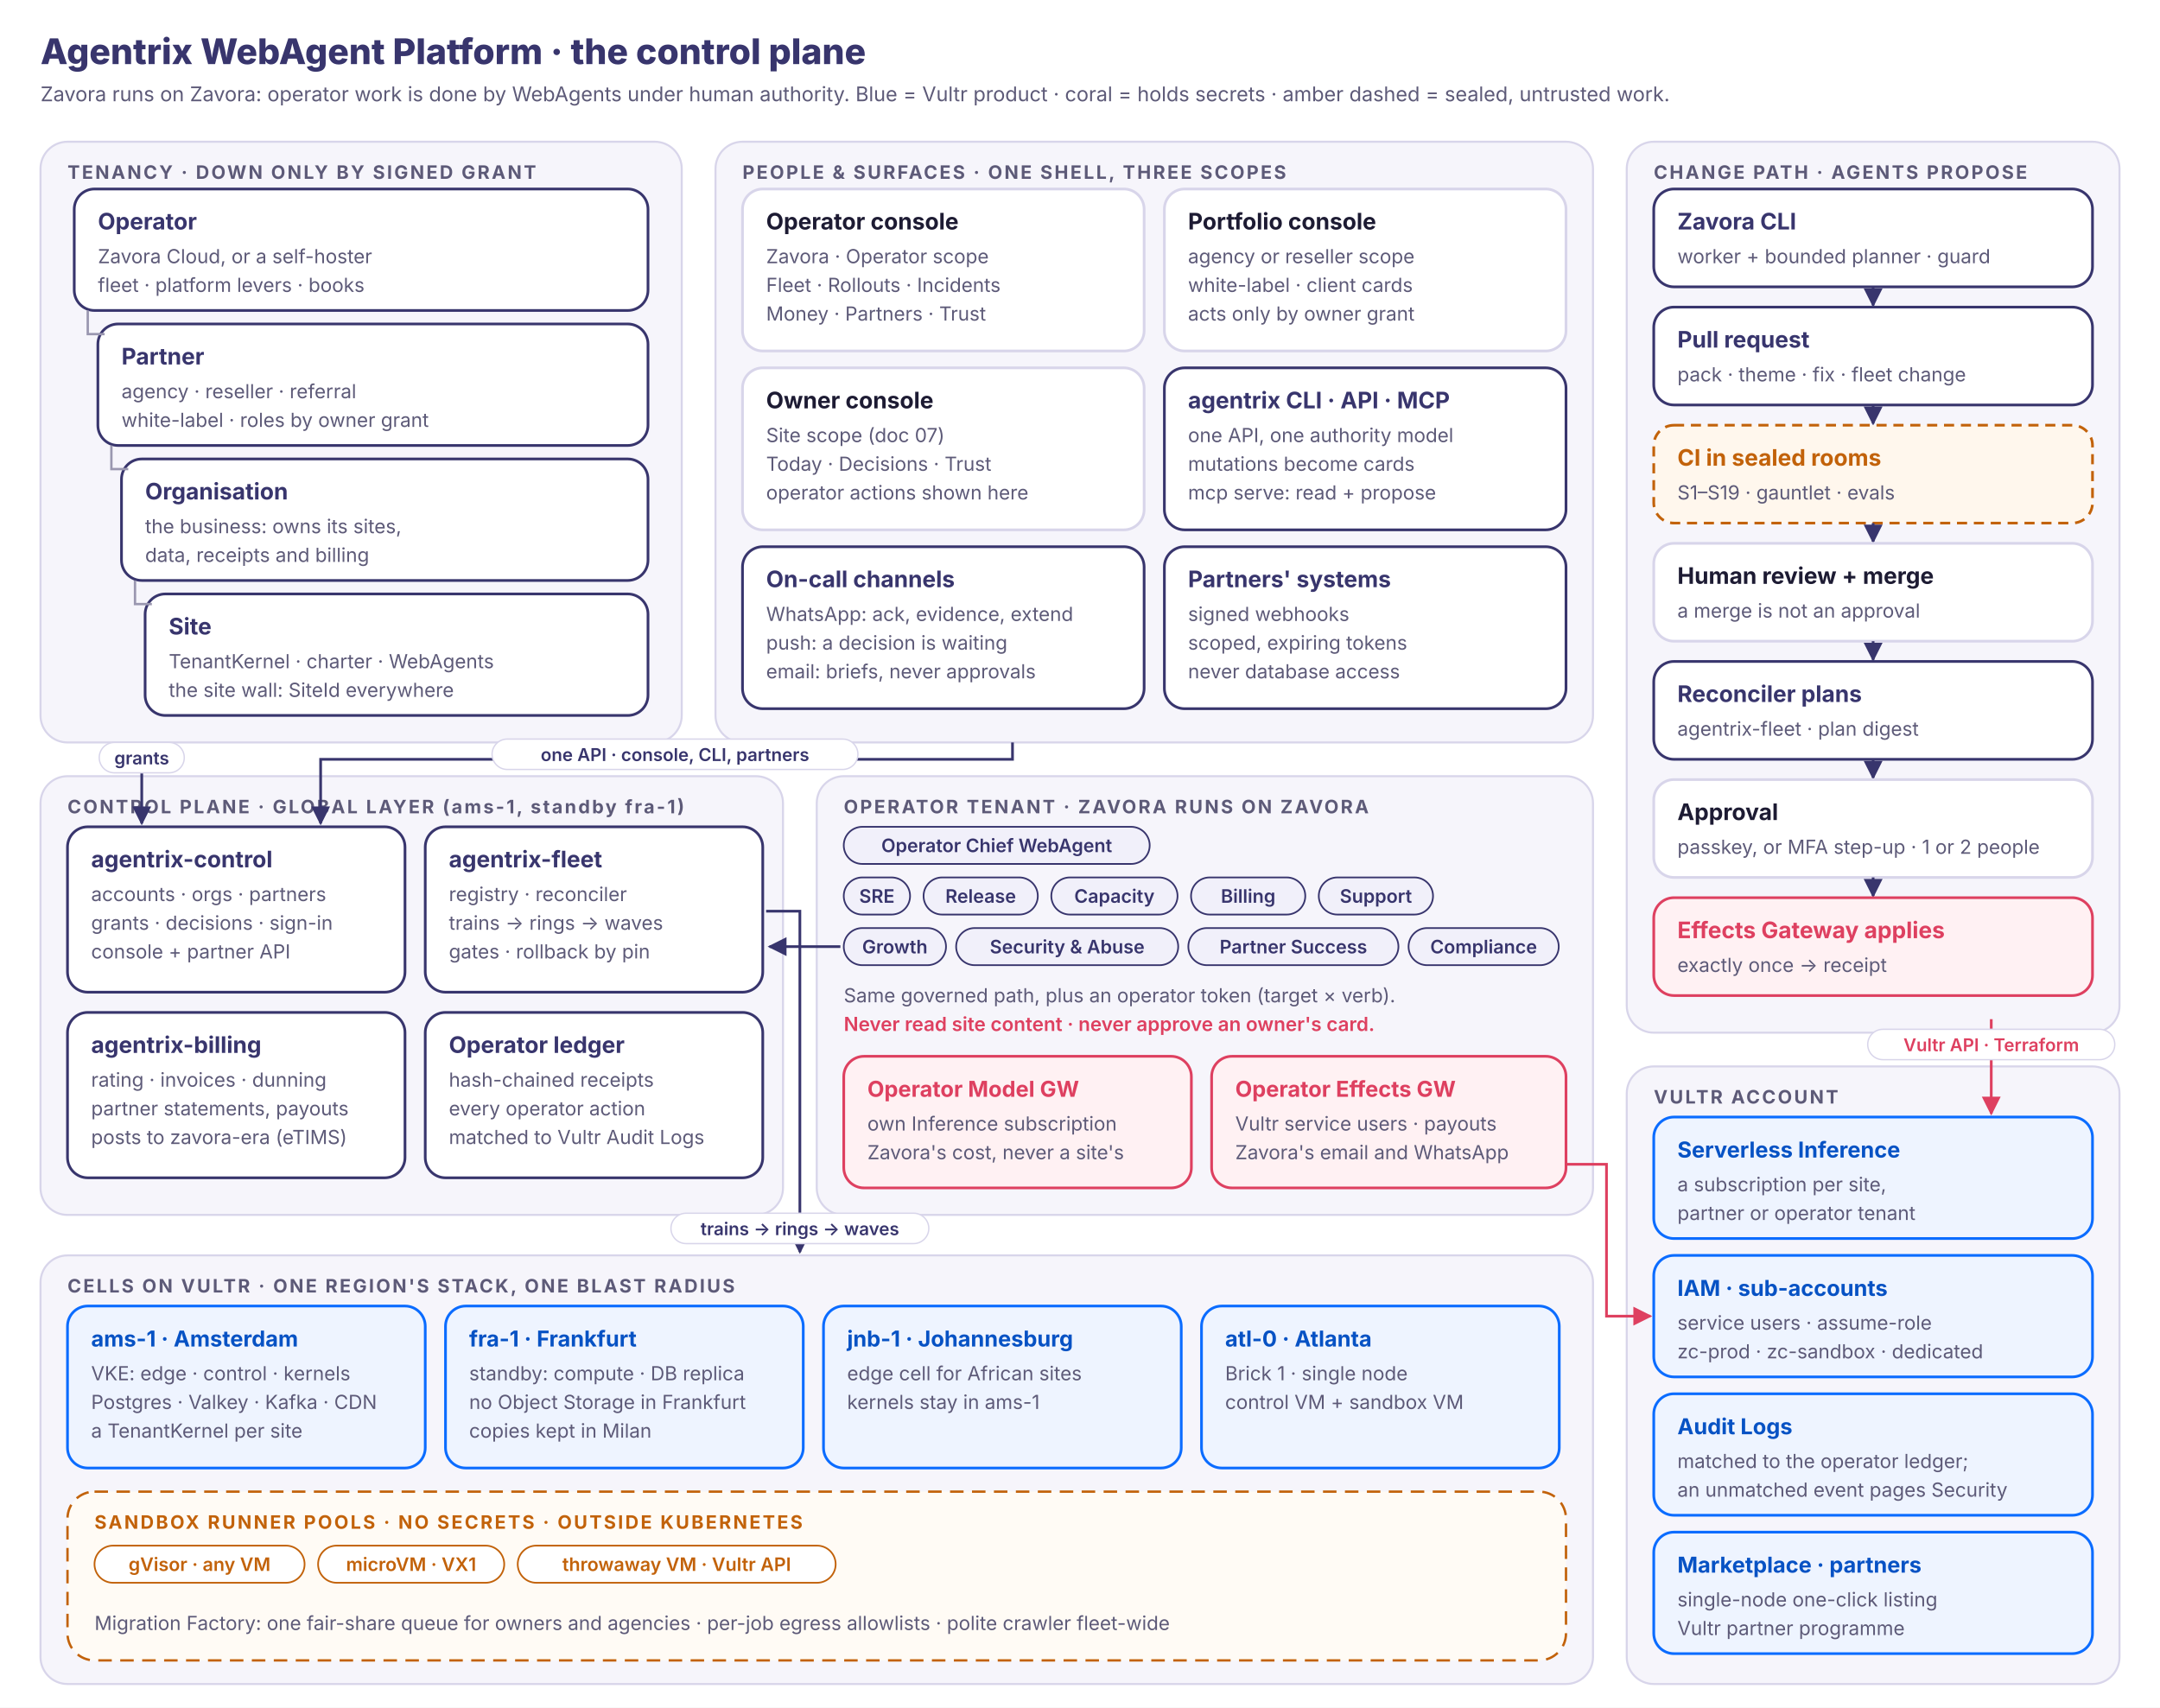
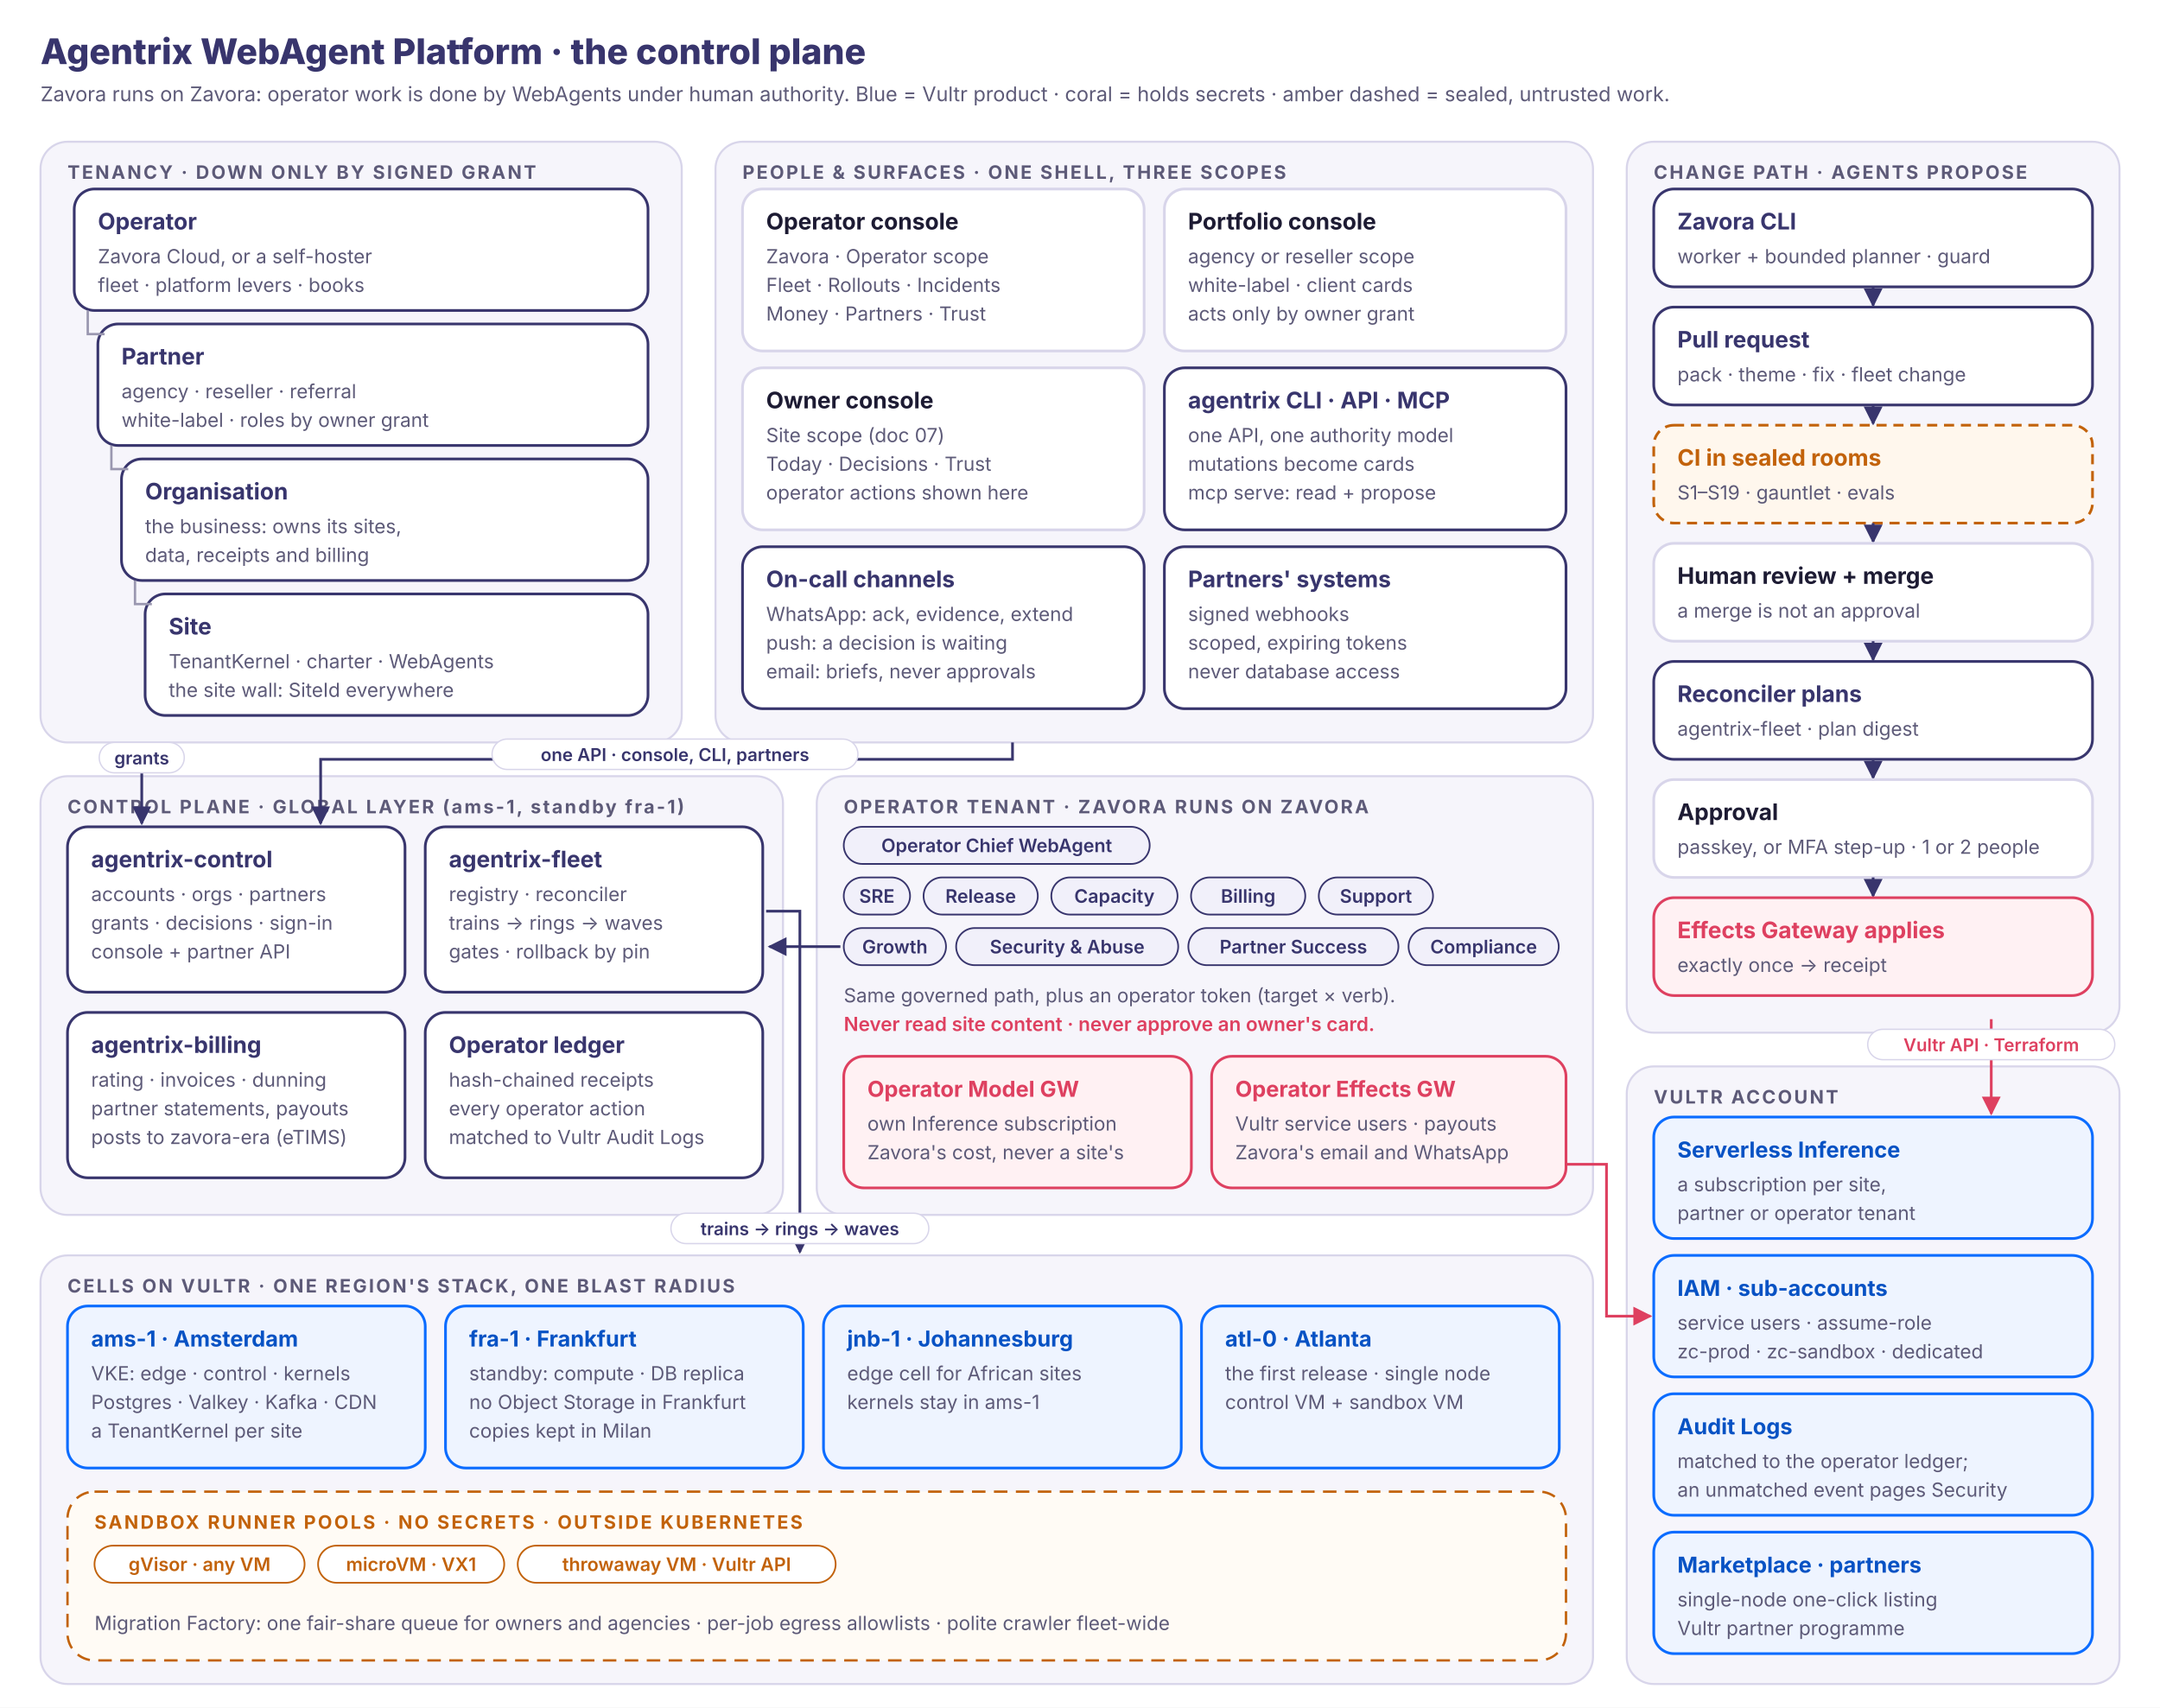
<svg xmlns="http://www.w3.org/2000/svg" viewBox="0 0 1280 1012" width="1280" height="1012" role="img" aria-labelledby="t d">
  <defs>
    <marker id="a" viewBox="0 0 10 10" refX="9" refY="5" markerWidth="7" markerHeight="7" orient="auto-start-reverse">
      <path d="M0,0 L10,5 L0,10 z" fill="#38356d" />
    </marker>
    <marker id="ac" viewBox="0 0 10 10" refX="9" refY="5" markerWidth="7" markerHeight="7" orient="auto-start-reverse">
      <path d="M0,0 L10,5 L0,10 z" fill="#de4060" />
    </marker>
    <marker id="aa" viewBox="0 0 10 10" refX="9" refY="5" markerWidth="7" markerHeight="7" orient="auto-start-reverse">
      <path d="M0,0 L10,5 L0,10 z" fill="#c2620a" />
    </marker>
  </defs>
  <rect width="1280" height="1012" fill="#ffffff" />
  <g font-family="Inter, 'DM Sans', system-ui, -apple-system, 'Segoe UI', Roboto, sans-serif" fill="#1d1b33">
    <text x="24" y="38" font-size="21" font-weight="800" fill="#38356d" text-anchor="start">Agentrix WebAgent Platform · the control plane</text>
    <text x="24" y="60" font-size="12" font-weight="400" fill="#5d5a78" text-anchor="start">Zavora runs on Zavora: operator work is done by WebAgents under human authority. Blue = Vultr product · coral = holds secrets · amber dashed = sealed, untrusted work.</text>
    <rect x="24" y="84" width="380" height="356" rx="16" fill="#f6f5fb" stroke="#d8d5ea" stroke-width="1.2" />
    <text x="40" y="106" font-size="11" font-weight="700" fill="#5d5a78" text-anchor="start" letter-spacing="1.2">TENANCY · DOWN ONLY BY SIGNED GRANT</text>
    <rect x="44" y="112" width="340" height="72" rx="12" fill="#ffffff" stroke="#38356d" stroke-width="1.6" />
    <text x="58" y="136" font-size="13.5" font-weight="700" fill="#38356d" text-anchor="start">Operator</text>
    <text x="58" y="156" font-size="11.5" font-weight="400" fill="#5d5a78" text-anchor="start">Zavora Cloud, or a self-hoster</text>
    <text x="58" y="173" font-size="11.5" font-weight="400" fill="#5d5a78" text-anchor="start">fleet · platform levers · books</text>
    <rect x="58" y="192" width="326" height="72" rx="12" fill="#ffffff" stroke="#38356d" stroke-width="1.6" />
    <text x="72" y="216" font-size="13.5" font-weight="700" fill="#38356d" text-anchor="start">Partner</text>
    <text x="72" y="236" font-size="11.5" font-weight="400" fill="#5d5a78" text-anchor="start">agency · reseller · referral</text>
    <text x="72" y="253" font-size="11.5" font-weight="400" fill="#5d5a78" text-anchor="start">white-label · roles by owner grant</text>
    <rect x="72" y="272" width="312" height="72" rx="12" fill="#ffffff" stroke="#38356d" stroke-width="1.6" />
    <text x="86" y="296" font-size="13.5" font-weight="700" fill="#38356d" text-anchor="start">Organisation</text>
    <text x="86" y="316" font-size="11.5" font-weight="400" fill="#5d5a78" text-anchor="start">the business: owns its sites,</text>
    <text x="86" y="333" font-size="11.5" font-weight="400" fill="#5d5a78" text-anchor="start">data, receipts and billing</text>
    <rect x="86" y="352" width="298" height="72" rx="12" fill="#ffffff" stroke="#38356d" stroke-width="1.6" />
    <text x="100" y="376" font-size="13.5" font-weight="700" fill="#38356d" text-anchor="start">Site</text>
    <text x="100" y="396" font-size="11.5" font-weight="400" fill="#5d5a78" text-anchor="start">TenantKernel · charter · WebAgents</text>
    <text x="100" y="413" font-size="11.5" font-weight="400" fill="#5d5a78" text-anchor="start">the site wall: SiteId everywhere</text>
    <path d="M52,184 V198 H62" fill="none" stroke="#9a97b0" stroke-width="1.4" />
    <path d="M66,264 V278 H76" fill="none" stroke="#9a97b0" stroke-width="1.4" />
    <path d="M80,344 V358 H90" fill="none" stroke="#9a97b0" stroke-width="1.4" />
    <rect x="424" y="84" width="520" height="356" rx="16" fill="#f6f5fb" stroke="#d8d5ea" stroke-width="1.2" />
    <text x="440" y="106" font-size="11" font-weight="700" fill="#5d5a78" text-anchor="start" letter-spacing="1.2">PEOPLE &amp; SURFACES · ONE SHELL, THREE SCOPES</text>
    <rect x="440" y="112" width="238" height="96" rx="12" fill="#ffffff" stroke="#d8d5ea" stroke-width="1.6" />
    <text x="454" y="136" font-size="13.5" font-weight="700" fill="#1d1b33" text-anchor="start">Operator console</text>
    <text x="454" y="156" font-size="11.5" font-weight="400" fill="#5d5a78" text-anchor="start">Zavora · Operator scope</text>
    <text x="454" y="173" font-size="11.5" font-weight="400" fill="#5d5a78" text-anchor="start">Fleet · Rollouts · Incidents</text>
    <text x="454" y="190" font-size="11.5" font-weight="400" fill="#5d5a78" text-anchor="start">Money · Partners · Trust</text>
    <rect x="690" y="112" width="238" height="96" rx="12" fill="#ffffff" stroke="#d8d5ea" stroke-width="1.6" />
    <text x="704" y="136" font-size="13.5" font-weight="700" fill="#1d1b33" text-anchor="start">Portfolio console</text>
    <text x="704" y="156" font-size="11.5" font-weight="400" fill="#5d5a78" text-anchor="start">agency or reseller scope</text>
    <text x="704" y="173" font-size="11.5" font-weight="400" fill="#5d5a78" text-anchor="start">white-label · client cards</text>
    <text x="704" y="190" font-size="11.5" font-weight="400" fill="#5d5a78" text-anchor="start">acts only by owner grant</text>
    <rect x="440" y="218" width="238" height="96" rx="12" fill="#ffffff" stroke="#d8d5ea" stroke-width="1.6" />
    <text x="454" y="242" font-size="13.5" font-weight="700" fill="#1d1b33" text-anchor="start">Owner console</text>
    <text x="454" y="262" font-size="11.5" font-weight="400" fill="#5d5a78" text-anchor="start">Site scope (doc 07)</text>
    <text x="454" y="279" font-size="11.5" font-weight="400" fill="#5d5a78" text-anchor="start">Today · Decisions · Trust</text>
    <text x="454" y="296" font-size="11.5" font-weight="400" fill="#5d5a78" text-anchor="start">operator actions shown here</text>
    <rect x="690" y="218" width="238" height="96" rx="12" fill="#ffffff" stroke="#38356d" stroke-width="1.6" />
    <text x="704" y="242" font-size="13.5" font-weight="700" fill="#38356d" text-anchor="start">agentrix CLI · API · MCP</text>
    <text x="704" y="262" font-size="11.5" font-weight="400" fill="#5d5a78" text-anchor="start">one API, one authority model</text>
    <text x="704" y="279" font-size="11.5" font-weight="400" fill="#5d5a78" text-anchor="start">mutations become cards</text>
    <text x="704" y="296" font-size="11.5" font-weight="400" fill="#5d5a78" text-anchor="start">mcp serve: read + propose</text>
    <rect x="440" y="324" width="238" height="96" rx="12" fill="#ffffff" stroke="#38356d" stroke-width="1.6" />
    <text x="454" y="348" font-size="13.5" font-weight="700" fill="#38356d" text-anchor="start">On-call channels</text>
    <text x="454" y="368" font-size="11.5" font-weight="400" fill="#5d5a78" text-anchor="start">WhatsApp: ack, evidence, extend</text>
    <text x="454" y="385" font-size="11.5" font-weight="400" fill="#5d5a78" text-anchor="start">push: a decision is waiting</text>
    <text x="454" y="402" font-size="11.5" font-weight="400" fill="#5d5a78" text-anchor="start">email: briefs, never approvals</text>
    <rect x="690" y="324" width="238" height="96" rx="12" fill="#ffffff" stroke="#38356d" stroke-width="1.6" />
    <text x="704" y="348" font-size="13.5" font-weight="700" fill="#38356d" text-anchor="start">Partners' systems</text>
    <text x="704" y="368" font-size="11.5" font-weight="400" fill="#5d5a78" text-anchor="start">signed webhooks</text>
    <text x="704" y="385" font-size="11.5" font-weight="400" fill="#5d5a78" text-anchor="start">scoped, expiring tokens</text>
    <text x="704" y="402" font-size="11.5" font-weight="400" fill="#5d5a78" text-anchor="start">never database access</text>
    <rect x="964" y="84" width="292" height="528" rx="16" fill="#f6f5fb" stroke="#d8d5ea" stroke-width="1.2" />
    <text x="980" y="106" font-size="11" font-weight="700" fill="#5d5a78" text-anchor="start" letter-spacing="1.2">CHANGE PATH · AGENTS PROPOSE</text>
    <rect x="980" y="112" width="260" height="58" rx="12" fill="#ffffff" stroke="#38356d" stroke-width="1.6" />
    <text x="994" y="136" font-size="13.5" font-weight="700" fill="#38356d" text-anchor="start">Zavora CLI</text>
    <text x="994" y="156" font-size="11.5" font-weight="400" fill="#5d5a78" text-anchor="start">worker + bounded planner · guard</text>
    <path d="M1110,170 V181" fill="none" stroke="#38356d" stroke-width="1.6" marker-end="url(#a)" />
    <rect x="980" y="182" width="260" height="58" rx="12" fill="#ffffff" stroke="#38356d" stroke-width="1.6" />
    <text x="994" y="206" font-size="13.5" font-weight="700" fill="#38356d" text-anchor="start">Pull request</text>
    <text x="994" y="226" font-size="11.5" font-weight="400" fill="#5d5a78" text-anchor="start">pack · theme · fix · fleet change</text>
    <path d="M1110,240 V251" fill="none" stroke="#38356d" stroke-width="1.6" marker-end="url(#a)" />
    <rect x="980" y="252" width="260" height="58" rx="12" fill="#fff7ed" stroke="#c2620a" stroke-width="1.6" stroke-dasharray="6 4" />
    <text x="994" y="276" font-size="13.5" font-weight="700" fill="#c2620a" text-anchor="start">CI in sealed rooms</text>
    <text x="994" y="296" font-size="11.5" font-weight="400" fill="#5d5a78" text-anchor="start">S1–S19 · gauntlet · evals</text>
    <path d="M1110,310 V321" fill="none" stroke="#38356d" stroke-width="1.6" marker-end="url(#a)" />
    <rect x="980" y="322" width="260" height="58" rx="12" fill="#ffffff" stroke="#d8d5ea" stroke-width="1.6" />
    <text x="994" y="346" font-size="13.5" font-weight="700" fill="#1d1b33" text-anchor="start">Human review + merge</text>
    <text x="994" y="366" font-size="11.5" font-weight="400" fill="#5d5a78" text-anchor="start">a merge is not an approval</text>
    <path d="M1110,380 V391" fill="none" stroke="#38356d" stroke-width="1.6" marker-end="url(#a)" />
    <rect x="980" y="392" width="260" height="58" rx="12" fill="#ffffff" stroke="#38356d" stroke-width="1.6" />
    <text x="994" y="416" font-size="13.5" font-weight="700" fill="#38356d" text-anchor="start">Reconciler plans</text>
    <text x="994" y="436" font-size="11.5" font-weight="400" fill="#5d5a78" text-anchor="start">agentrix-fleet · plan digest</text>
    <path d="M1110,450 V461" fill="none" stroke="#38356d" stroke-width="1.6" marker-end="url(#a)" />
    <rect x="980" y="462" width="260" height="58" rx="12" fill="#ffffff" stroke="#d8d5ea" stroke-width="1.6" />
    <text x="994" y="486" font-size="13.5" font-weight="700" fill="#1d1b33" text-anchor="start">Approval</text>
    <text x="994" y="506" font-size="11.5" font-weight="400" fill="#5d5a78" text-anchor="start">passkey, or MFA step-up · 1 or 2 people</text>
    <path d="M1110,520 V531" fill="none" stroke="#38356d" stroke-width="1.6" marker-end="url(#a)" />
    <rect x="980" y="532" width="260" height="58" rx="12" fill="#fff1f3" stroke="#de4060" stroke-width="1.6" />
    <text x="994" y="556" font-size="13.5" font-weight="700" fill="#de4060" text-anchor="start">Effects Gateway applies</text>
    <text x="994" y="576" font-size="11.5" font-weight="400" fill="#5d5a78" text-anchor="start">exactly once → receipt</text>
    <rect x="24" y="460" width="440" height="260" rx="16" fill="#f6f5fb" stroke="#d8d5ea" stroke-width="1.2" />
    <text x="40" y="482" font-size="11" font-weight="700" fill="#5d5a78" text-anchor="start" letter-spacing="1.2">CONTROL PLANE · GLOBAL LAYER (ams-1, standby fra-1)</text>
    <rect x="40" y="490" width="200" height="98" rx="12" fill="#ffffff" stroke="#38356d" stroke-width="1.6" />
    <text x="54" y="514" font-size="13.5" font-weight="700" fill="#38356d" text-anchor="start">agentrix-control</text>
    <text x="54" y="534" font-size="11.5" font-weight="400" fill="#5d5a78" text-anchor="start">accounts · orgs · partners</text>
    <text x="54" y="551" font-size="11.5" font-weight="400" fill="#5d5a78" text-anchor="start">grants · decisions · sign-in</text>
    <text x="54" y="568" font-size="11.5" font-weight="400" fill="#5d5a78" text-anchor="start">console + partner API</text>
    <rect x="252" y="490" width="200" height="98" rx="12" fill="#ffffff" stroke="#38356d" stroke-width="1.6" />
    <text x="266" y="514" font-size="13.5" font-weight="700" fill="#38356d" text-anchor="start">agentrix-fleet</text>
    <text x="266" y="534" font-size="11.5" font-weight="400" fill="#5d5a78" text-anchor="start">registry · reconciler</text>
    <text x="266" y="551" font-size="11.5" font-weight="400" fill="#5d5a78" text-anchor="start">trains → rings → waves</text>
    <text x="266" y="568" font-size="11.5" font-weight="400" fill="#5d5a78" text-anchor="start">gates · rollback by pin</text>
    <rect x="40" y="600" width="200" height="98" rx="12" fill="#ffffff" stroke="#38356d" stroke-width="1.6" />
    <text x="54" y="624" font-size="13.5" font-weight="700" fill="#38356d" text-anchor="start">agentrix-billing</text>
    <text x="54" y="644" font-size="11.5" font-weight="400" fill="#5d5a78" text-anchor="start">rating · invoices · dunning</text>
    <text x="54" y="661" font-size="11.5" font-weight="400" fill="#5d5a78" text-anchor="start">partner statements, payouts</text>
    <text x="54" y="678" font-size="11.5" font-weight="400" fill="#5d5a78" text-anchor="start">posts to zavora-era (eTIMS)</text>
    <rect x="252" y="600" width="200" height="98" rx="12" fill="#ffffff" stroke="#38356d" stroke-width="1.6" />
    <text x="266" y="624" font-size="13.5" font-weight="700" fill="#38356d" text-anchor="start">Operator ledger</text>
    <text x="266" y="644" font-size="11.5" font-weight="400" fill="#5d5a78" text-anchor="start">hash-chained receipts</text>
    <text x="266" y="661" font-size="11.5" font-weight="400" fill="#5d5a78" text-anchor="start">every operator action</text>
    <text x="266" y="678" font-size="11.5" font-weight="400" fill="#5d5a78" text-anchor="start">matched to Vultr Audit Logs</text>
    <rect x="484" y="460" width="460" height="260" rx="16" fill="#f6f5fb" stroke="#d8d5ea" stroke-width="1.2" />
    <text x="500" y="482" font-size="11" font-weight="700" fill="#5d5a78" text-anchor="start" letter-spacing="1.2">OPERATOR TENANT · ZAVORA RUNS ON ZAVORA</text>
    <rect x="500" y="490" width="181.3" height="22" rx="11" fill="#f1f0fa" stroke="#38356d" stroke-width="1" />
    <text x="590.65" y="505" font-size="11" font-weight="600" fill="#38356d" text-anchor="middle">Operator Chief WebAgent</text>
    <rect x="500" y="520" width="39.3" height="22" rx="11" fill="#f1f0fa" stroke="#38356d" stroke-width="1" />
    <text x="519.65" y="535" font-size="11" font-weight="600" fill="#38356d" text-anchor="middle">SRE</text>
    <rect x="547.3" y="520" width="67.7" height="22" rx="11" fill="#f1f0fa" stroke="#38356d" stroke-width="1" />
    <text x="581.15" y="535" font-size="11" font-weight="600" fill="#38356d" text-anchor="middle">Release</text>
    <rect x="623.0" y="520" width="74.8" height="22" rx="11" fill="#f1f0fa" stroke="#38356d" stroke-width="1" />
    <text x="660.4" y="535" font-size="11" font-weight="600" fill="#38356d" text-anchor="middle">Capacity</text>
    <rect x="705.8" y="520" width="67.7" height="22" rx="11" fill="#f1f0fa" stroke="#38356d" stroke-width="1" />
    <text x="739.65" y="535" font-size="11" font-weight="600" fill="#38356d" text-anchor="middle">Billing</text>
    <rect x="781.5" y="520" width="67.7" height="22" rx="11" fill="#f1f0fa" stroke="#38356d" stroke-width="1" />
    <text x="815.35" y="535" font-size="11" font-weight="600" fill="#38356d" text-anchor="middle">Support</text>
    <rect x="500" y="550" width="60.6" height="22" rx="11" fill="#f1f0fa" stroke="#38356d" stroke-width="1" />
    <text x="530.3" y="565" font-size="11" font-weight="600" fill="#38356d" text-anchor="middle">Growth</text>
    <rect x="566.6" y="550" width="131.6" height="22" rx="11" fill="#f1f0fa" stroke="#38356d" stroke-width="1" />
    <text x="632.4" y="565" font-size="11" font-weight="600" fill="#38356d" text-anchor="middle">Security &amp; Abuse</text>
    <rect x="704.2" y="550" width="124.5" height="22" rx="11" fill="#f1f0fa" stroke="#38356d" stroke-width="1" />
    <text x="766.45" y="565" font-size="11" font-weight="600" fill="#38356d" text-anchor="middle">Partner Success</text>
    <rect x="834.7" y="550" width="89.0" height="22" rx="11" fill="#f1f0fa" stroke="#38356d" stroke-width="1" />
    <text x="879.2" y="565" font-size="11" font-weight="600" fill="#38356d" text-anchor="middle">Compliance</text>
    <text x="500" y="594" font-size="11.5" font-weight="400" fill="#5d5a78" text-anchor="start">Same governed path, plus an operator token (target × verb).</text>
    <text x="500" y="611" font-size="11.5" font-weight="600" fill="#de4060" text-anchor="start">Never read site content · never approve an owner's card.</text>
    <rect x="500" y="626" width="206" height="78" rx="12" fill="#fff1f3" stroke="#de4060" stroke-width="1.6" />
    <text x="514" y="650" font-size="13" font-weight="700" fill="#de4060" text-anchor="start">Operator Model GW</text>
    <text x="514" y="670" font-size="11.5" font-weight="400" fill="#5d5a78" text-anchor="start">own Inference subscription</text>
    <text x="514" y="687" font-size="11.5" font-weight="400" fill="#5d5a78" text-anchor="start">Zavora's cost, never a site's</text>
    <rect x="718" y="626" width="210" height="78" rx="12" fill="#fff1f3" stroke="#de4060" stroke-width="1.6" />
    <text x="732" y="650" font-size="13" font-weight="700" fill="#de4060" text-anchor="start">Operator Effects GW</text>
    <text x="732" y="670" font-size="11.5" font-weight="400" fill="#5d5a78" text-anchor="start">Vultr service users · payouts</text>
    <text x="732" y="687" font-size="11.5" font-weight="400" fill="#5d5a78" text-anchor="start">Zavora's email and WhatsApp</text>
    <rect x="24" y="744" width="920" height="254" rx="16" fill="#f6f5fb" stroke="#d8d5ea" stroke-width="1.2" />
    <text x="40" y="766" font-size="11" font-weight="700" fill="#5d5a78" text-anchor="start" letter-spacing="1.2">CELLS ON VULTR · ONE REGION'S STACK, ONE BLAST RADIUS</text>
    <rect x="40" y="774" width="212" height="96" rx="12" fill="#eef4ff" stroke="#0b6cff" stroke-width="1.6" />
    <text x="54" y="798" font-size="13" font-weight="700" fill="#0752c4" text-anchor="start">ams-1 · Amsterdam</text>
    <text x="54" y="818" font-size="11.5" font-weight="400" fill="#5d5a78" text-anchor="start">VKE: edge · control · kernels</text>
    <text x="54" y="835" font-size="11.5" font-weight="400" fill="#5d5a78" text-anchor="start">Postgres · Valkey · Kafka · CDN</text>
    <text x="54" y="852" font-size="11.5" font-weight="400" fill="#5d5a78" text-anchor="start">a TenantKernel per site</text>
    <rect x="264" y="774" width="212" height="96" rx="12" fill="#eef4ff" stroke="#0b6cff" stroke-width="1.6" />
    <text x="278" y="798" font-size="13" font-weight="700" fill="#0752c4" text-anchor="start">fra-1 · Frankfurt</text>
    <text x="278" y="818" font-size="11.5" font-weight="400" fill="#5d5a78" text-anchor="start">standby: compute · DB replica</text>
    <text x="278" y="835" font-size="11.5" font-weight="400" fill="#5d5a78" text-anchor="start">no Object Storage in Frankfurt</text>
    <text x="278" y="852" font-size="11.5" font-weight="400" fill="#5d5a78" text-anchor="start">copies kept in Milan</text>
    <rect x="488" y="774" width="212" height="96" rx="12" fill="#eef4ff" stroke="#0b6cff" stroke-width="1.6" />
    <text x="502" y="798" font-size="13" font-weight="700" fill="#0752c4" text-anchor="start">jnb-1 · Johannesburg</text>
    <text x="502" y="818" font-size="11.5" font-weight="400" fill="#5d5a78" text-anchor="start">edge cell for African sites</text>
    <text x="502" y="835" font-size="11.5" font-weight="400" fill="#5d5a78" text-anchor="start">kernels stay in ams-1</text>
    <rect x="712" y="774" width="212" height="96" rx="12" fill="#eef4ff" stroke="#0b6cff" stroke-width="1.6" />
    <text x="726" y="798" font-size="13" font-weight="700" fill="#0752c4" text-anchor="start">atl-0 · Atlanta</text>
-     <text x="726" y="818" font-size="11.5" font-weight="400" fill="#5d5a78" text-anchor="start">Brick 1 · single node</text>
+     <text x="726" y="818" font-size="11.5" font-weight="400" fill="#5d5a78" text-anchor="start">the first release · single node</text>
    <text x="726" y="835" font-size="11.5" font-weight="400" fill="#5d5a78" text-anchor="start">control VM + sandbox VM</text>
    <rect x="40" y="884" width="888" height="100" rx="16" fill="#fffbf5" stroke="#c2620a" stroke-width="1.4" stroke-dasharray="8 5" />
    <text x="56" y="906" font-size="11" font-weight="700" fill="#c2620a" text-anchor="start" letter-spacing="1.2">SANDBOX RUNNER POOLS · NO SECRETS · OUTSIDE KUBERNETES</text>
    <rect x="56" y="916" width="124.5" height="22" rx="11" fill="#ffffff" stroke="#c2620a" stroke-width="1" />
    <text x="118.25" y="931" font-size="11" font-weight="600" fill="#c2620a" text-anchor="middle">gVisor · any VM</text>
    <rect x="188.5" y="916" width="110.3" height="22" rx="11" fill="#ffffff" stroke="#c2620a" stroke-width="1" />
    <text x="243.65" y="931" font-size="11" font-weight="600" fill="#c2620a" text-anchor="middle">microVM · VX1</text>
    <rect x="306.8" y="916" width="188.4" height="22" rx="11" fill="#ffffff" stroke="#c2620a" stroke-width="1" />
    <text x="401.0" y="931" font-size="11" font-weight="600" fill="#c2620a" text-anchor="middle">throwaway VM · Vultr API</text>
    <text x="56" y="966" font-size="11.5" font-weight="400" fill="#5d5a78" text-anchor="start">Migration Factory: one fair-share queue for owners and agencies · per-job egress allowlists · polite crawler fleet-wide</text>
    <rect x="964" y="632" width="292" height="366" rx="16" fill="#f6f5fb" stroke="#d8d5ea" stroke-width="1.2" />
    <text x="980" y="654" font-size="11" font-weight="700" fill="#5d5a78" text-anchor="start" letter-spacing="1.2">VULTR ACCOUNT</text>
    <rect x="980" y="662" width="260" height="72" rx="12" fill="#eef4ff" stroke="#0b6cff" stroke-width="1.6" />
    <text x="994" y="686" font-size="13" font-weight="700" fill="#0752c4" text-anchor="start">Serverless Inference</text>
    <text x="994" y="706" font-size="11.5" font-weight="400" fill="#5d5a78" text-anchor="start">a subscription per site,</text>
    <text x="994" y="723" font-size="11.5" font-weight="400" fill="#5d5a78" text-anchor="start">partner or operator tenant</text>
    <rect x="980" y="744" width="260" height="72" rx="12" fill="#eef4ff" stroke="#0b6cff" stroke-width="1.6" />
    <text x="994" y="768" font-size="13" font-weight="700" fill="#0752c4" text-anchor="start">IAM · sub-accounts</text>
    <text x="994" y="788" font-size="11.5" font-weight="400" fill="#5d5a78" text-anchor="start">service users · assume-role</text>
    <text x="994" y="805" font-size="11.5" font-weight="400" fill="#5d5a78" text-anchor="start">zc-prod · zc-sandbox · dedicated</text>
    <rect x="980" y="826" width="260" height="72" rx="12" fill="#eef4ff" stroke="#0b6cff" stroke-width="1.6" />
    <text x="994" y="850" font-size="13" font-weight="700" fill="#0752c4" text-anchor="start">Audit Logs</text>
    <text x="994" y="870" font-size="11.5" font-weight="400" fill="#5d5a78" text-anchor="start">matched to the operator ledger;</text>
    <text x="994" y="887" font-size="11.5" font-weight="400" fill="#5d5a78" text-anchor="start">an unmatched event pages Security</text>
    <rect x="980" y="908" width="260" height="72" rx="12" fill="#eef4ff" stroke="#0b6cff" stroke-width="1.6" />
    <text x="994" y="932" font-size="13" font-weight="700" fill="#0752c4" text-anchor="start">Marketplace · partners</text>
    <text x="994" y="952" font-size="11.5" font-weight="400" fill="#5d5a78" text-anchor="start">single-node one-click listing</text>
    <text x="994" y="969" font-size="11.5" font-weight="400" fill="#5d5a78" text-anchor="start">Vultr partner programme</text>
    <path d="M600,440 V450 H190 V488" fill="none" stroke="#38356d" stroke-width="1.6" marker-end="url(#a)" />
    <rect x="291.6" y="438" width="216.8" height="18" rx="9" fill="#ffffff" stroke="#d8d5ea" stroke-width="0.8" />
    <text x="400" y="451" font-size="10.5" font-weight="600" fill="#38356d" text-anchor="middle">one API · console, CLI, partners</text>
    <path d="M84,440 V488" fill="none" stroke="#38356d" stroke-width="1.6" marker-end="url(#a)" />
    <rect x="58.8" y="440" width="50.4" height="18" rx="9" fill="#ffffff" stroke="#d8d5ea" stroke-width="0.8" />
    <text x="84" y="453" font-size="10.5" font-weight="600" fill="#38356d" text-anchor="middle">grants</text>
    <path d="M498,561 H456" fill="none" stroke="#38356d" stroke-width="1.6" marker-end="url(#a)" />
    <path d="M454,540 H474 V742" fill="none" stroke="#38356d" stroke-width="1.6" marker-end="url(#a)" />
    <rect x="397.6" y="719" width="152.8" height="18" rx="9" fill="#ffffff" stroke="#d8d5ea" stroke-width="0.8" />
    <text x="474" y="732" font-size="10.5" font-weight="600" fill="#38356d" text-anchor="middle">trains → rings → waves</text>
    <path d="M1180,604 V660" fill="none" stroke="#de4060" stroke-width="1.6" marker-end="url(#ac)" />
    <rect x="1106.8" y="610" width="146.4" height="18" rx="9" fill="#ffffff" stroke="#d8d5ea" stroke-width="0.8" />
    <text x="1180" y="623" font-size="10.5" font-weight="600" fill="#de4060" text-anchor="middle">Vultr API · Terraform</text>
    <path d="M928,690 H952 V780 H978" fill="none" stroke="#de4060" stroke-width="1.6" marker-end="url(#ac)" />
  </g>
</svg>
